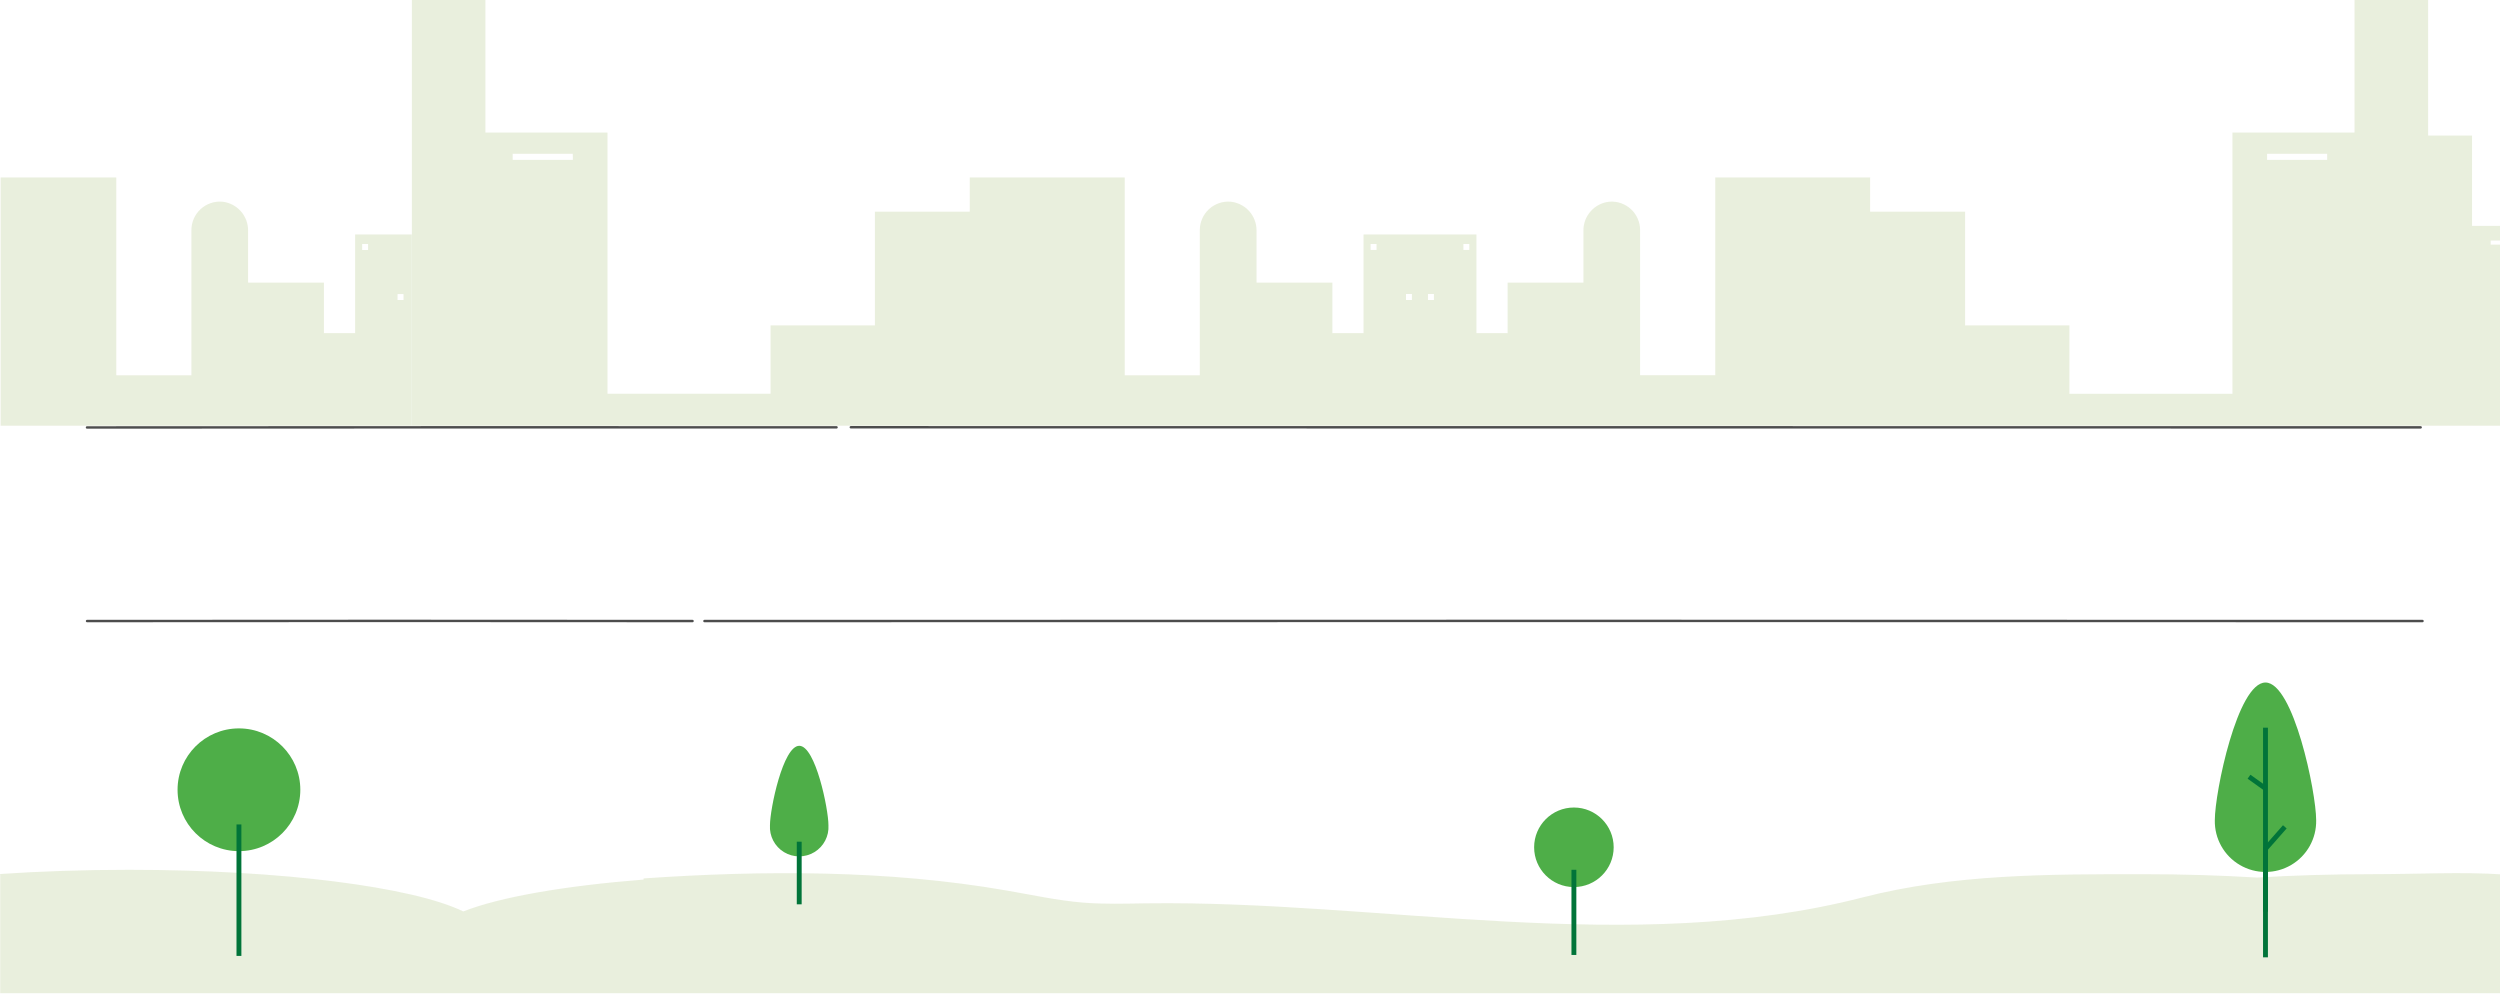
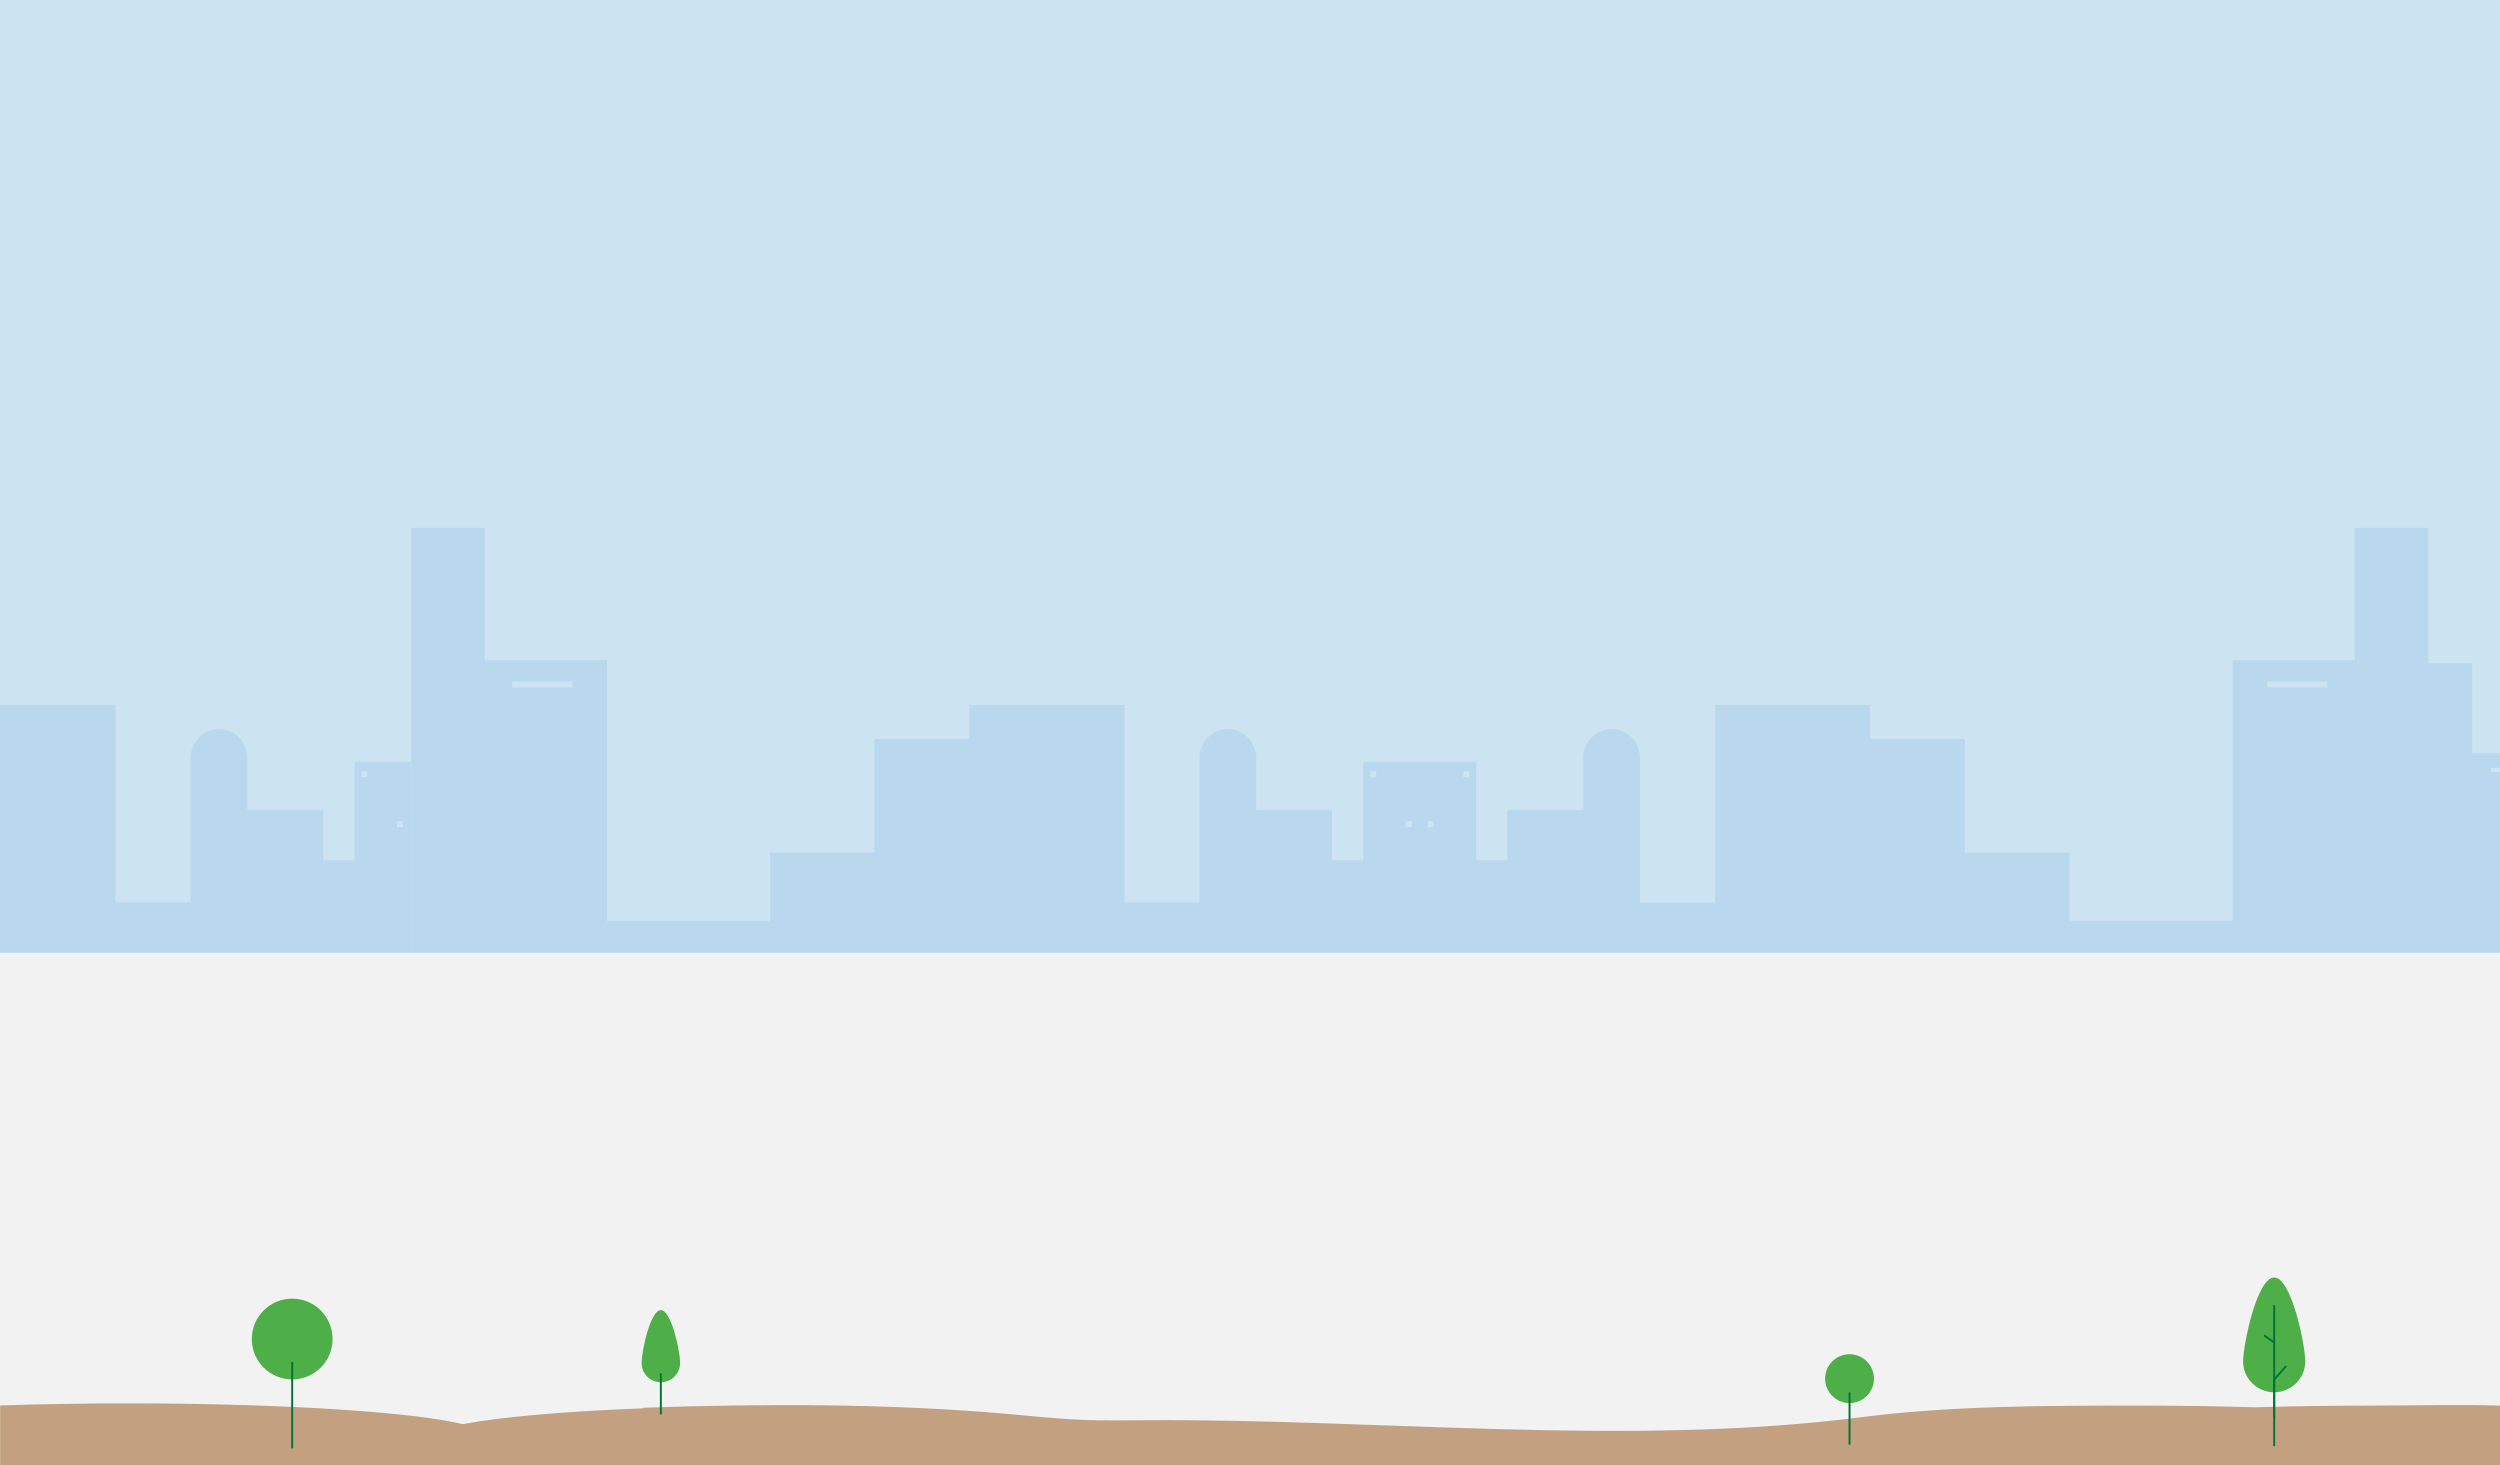
- <svg xmlns="http://www.w3.org/2000/svg" id="Layer_2" data-name="Layer 2" viewBox="0 0 1024 407">
+ <svg xmlns="http://www.w3.org/2000/svg" id="Layer_2" data-name="Layer 2" viewBox="0 0 1023.84 599.94">
  <defs>
-     <style>.cls-1{fill:#dbe4c7;opacity:0.6;}.cls-2,.cls-4{fill:none;}.cls-2{stroke:#4d4d4d;stroke-linecap:round;stroke-linejoin:round;}.cls-3{fill:#4eae48;}.cls-4{stroke:#017439;stroke-miterlimit:10;stroke-width:2px;}</style>
+     <style>.cls-1{fill:#cce3f2;}.cls-2{fill:#f2f2f2;}.cls-3,.cls-4,.cls-5{opacity:0.6;}.cls-4{fill:#99c6e4;}.cls-5{fill:#a46a34;}.cls-6{fill:#4eae48;}.cls-7{fill:none;stroke:#017439;stroke-miterlimit:10;stroke-width:0.8px;}</style>
  </defs>
-   <path class="cls-1" d="M1024,100.18h-3.82V98.52H1024v-6h-11.45v-37h-18V0H964.4V54.29h-50v107H847.63v-28H804.89V86.69H766v-14H702.57v81H671.79V94.25a11.67,11.67,0,0,0-12.56-11.64,11.82,11.82,0,0,0-10.66,11.88v21.25H617.52v20.7H604.75V96.05H558.5v40.39H545.74v-20.7H514.68V94.49A11.81,11.81,0,0,0,504,82.61a11.67,11.67,0,0,0-12.56,11.64V153.7H460.69v-81H397.21v14H358.36v46.58H315.62v28H248.83v-107h-50V0H168.7V174.39H1024ZM234.65,65.47H210V63h24.61Zm329.17,36.91h-2.43V99.94h2.43Zm14.5,20.49H575.9v-2.44h2.42Zm9,0h-2.42v-2.44h2.42Zm14.51-20.49h-2.42V99.94h2.42ZM953.21,65.47h-24.6V63h24.6Z" />
-   <path class="cls-1" d="M145.45,136.44H132.68v-20.7H101.62V94.49A11.81,11.81,0,0,0,91,82.61,11.67,11.67,0,0,0,78.4,94.25V153.7H47.63v-81H.25V174.39H168.67V96.05H145.45Zm17.39-16h2.43v2.44h-2.43Zm-14.5-20.49h2.42v2.44h-2.42Z" />
-   <path class="cls-1" d="M1024.87,358.47c0-.16.16-.29,0-.31-16.24-1.11-34.87-.1-53.31-.1-16.48,0-32.32.49-47.09,1.39h0c-14.76-.9-30.59-1.39-47.07-1.39-38.18,0-77.22-.06-114.38,9.5C668.05,392,566,368.72,469.49,370c-8.58.12-17.17.4-25.71-.28-10.68-.86-21.15-3.21-31.68-5-48.41-8.43-99.54-8.29-148.49-4.92v.47c-32.6,2.57-58.91,7.2-73.71,13a.36.36,0,0,1-.25,0c-20.48-9.92-74-17-136.86-17-18.43,0-36.48.61-52.71,1.72-.17,0,0,.14,0,.3v48.53c0,.16-.18,0,0,0H1024.87c.17,0,0,.16,0,0Z" />
-   <path class="cls-2" d="M348.5,175c214.51,0,428.34,0,643,.05" />
-   <path class="cls-2" d="M35.64,175.09c102.51-.08,204.62-.08,307-.05" />
-   <path class="cls-2" d="M288.54,254.38q352.23-.12,703.72,0" />
-   <path class="cls-2" d="M35.66,254.38c82.47-.08,165.36-.08,248,0" />
-   <path class="cls-3" d="M339.33,338a12,12,0,1,1-23.95,0c0-6.61,5.36-32.52,12-32.52S339.33,331.38,339.33,338Z" />
-   <line class="cls-4" x1="327.36" y1="344.76" x2="327.36" y2="370.41" />
-   <circle class="cls-3" cx="97.87" cy="323.49" r="25.14" />
-   <line class="cls-4" x1="97.87" y1="337.69" x2="97.87" y2="391.54" />
-   <circle class="cls-3" cx="644.67" cy="347.05" r="16.29" />
-   <line class="cls-4" x1="644.67" y1="356.26" x2="644.67" y2="391.15" />
-   <path class="cls-3" d="M948.7,335.94a20.76,20.76,0,1,1-41.51,0c0-11.46,9.29-56.38,20.75-56.38S948.7,324.48,948.7,335.94Z" />
-   <polyline class="cls-4" points="927.94 392.13 927.94 347.67 935.86 338.67" />
-   <line class="cls-4" x1="927.94" y1="373.46" x2="927.94" y2="298.06" />
-   <line class="cls-4" x1="921.19" y1="318.14" x2="927.94" y2="322.96" />
+   <rect class="cls-1" width="1024" height="574.73" />
+   <rect class="cls-2" x="-0.08" y="390.19" width="1024" height="209.75" />
+   <g class="cls-3">
+     <path class="cls-4" d="M1023.92,316.14h-3.83v-1.66h3.83v-6h-11.45v-36.9h-18V216.17H964.31v54.17h-50V377.11H847.5v-28H804.76V302.68H765.89v-14H702.4v80.88H671.62V310.22a11.66,11.66,0,0,0-12.56-11.62,11.79,11.79,0,0,0-10.66,11.86v21.2H617.33v20.65H604.56V312H558.31v40.3H545.53V331.66H514.47v-21.2a11.79,11.79,0,0,0-10.66-11.86,11.66,11.66,0,0,0-12.56,11.62v59.32H460.47V288.66H397v14H358.11v46.47H315.36v28H248.55V270.34h-50V216.17H168.41v174h855.51ZM234.37,281.5H209.76v-2.43h24.61Zm329.25,36.83H561.2V315.9h2.42Zm14.51,20.44H575.7v-2.43h2.43Zm9,0h-2.42v-2.43h2.42Zm14.51-20.44h-2.42V315.9h2.42ZM953.11,281.5H928.5v-2.43h24.61Z" />
+     <path class="cls-4" d="M145.15,352.31H132.38V331.66H101.31v-21.2A11.79,11.79,0,0,0,90.65,298.6a11.66,11.66,0,0,0-12.56,11.62v59.32H47.31V288.66H-.08V390.19H168.38V312H145.15Zm17.4-16H165v2.43h-2.42ZM148,315.9h2.42v2.43H148Z" />
+   </g>
+   <path class="cls-5" d="M1023.84,575.8c0-.08.16-.15,0-.15-16.22-.56-34.84,0-53.26,0-16.46,0-32.29.24-47.05.69h0c-14.76-.45-30.57-.69-47-.69-38.15,0-77.16,0-114.28,4.74-94.84,12.21-196.78.58-293.22,1.24-8.57.06-17.15.2-25.69-.14-10.66-.43-21.12-1.6-31.65-2.52-48.35-4.21-99.44-4.14-148.34-2.45v.23c-32.57,1.28-58.86,3.6-73.65,6.47a.53.53,0,0,1-.25,0c-20.46-4.95-74-8.49-136.73-8.49-18.42,0-36.44.31-52.67.86-.16,0,0,.07,0,.15v24.25c0,.08-.17,0,0,0H1023.84c.17,0,0,.08,0,0Z" />
+   <path class="cls-6" d="M278.52,557.93a7.88,7.88,0,1,1-15.75,0c0-4.35,3.52-21.4,7.87-21.4S278.52,553.58,278.52,557.93Z" />
+   <line class="cls-7" x1="270.64" y1="562.38" x2="270.64" y2="579.25" />
+   <circle class="cls-6" cx="119.66" cy="548.38" r="16.54" />
+   <line class="cls-7" x1="119.66" y1="557.73" x2="119.66" y2="593.16" />
+   <circle class="cls-6" cx="757.45" cy="564.61" r="10" />
+   <line class="cls-7" x1="757.45" y1="570.26" x2="757.45" y2="591.68" />
+   <path class="cls-6" d="M944.1,557.79a12.75,12.75,0,0,1-25.49,0c0-7,5.71-34.61,12.75-34.61S944.1,550.75,944.1,557.79Z" />
+   <polyline class="cls-7" points="931.36 592.28 931.36 564.99 936.22 559.46" />
+   <line class="cls-7" x1="931.36" y1="580.82" x2="931.36" y2="534.53" />
+   <line class="cls-7" x1="927.21" y1="546.86" x2="931.36" y2="549.82" />
</svg>
